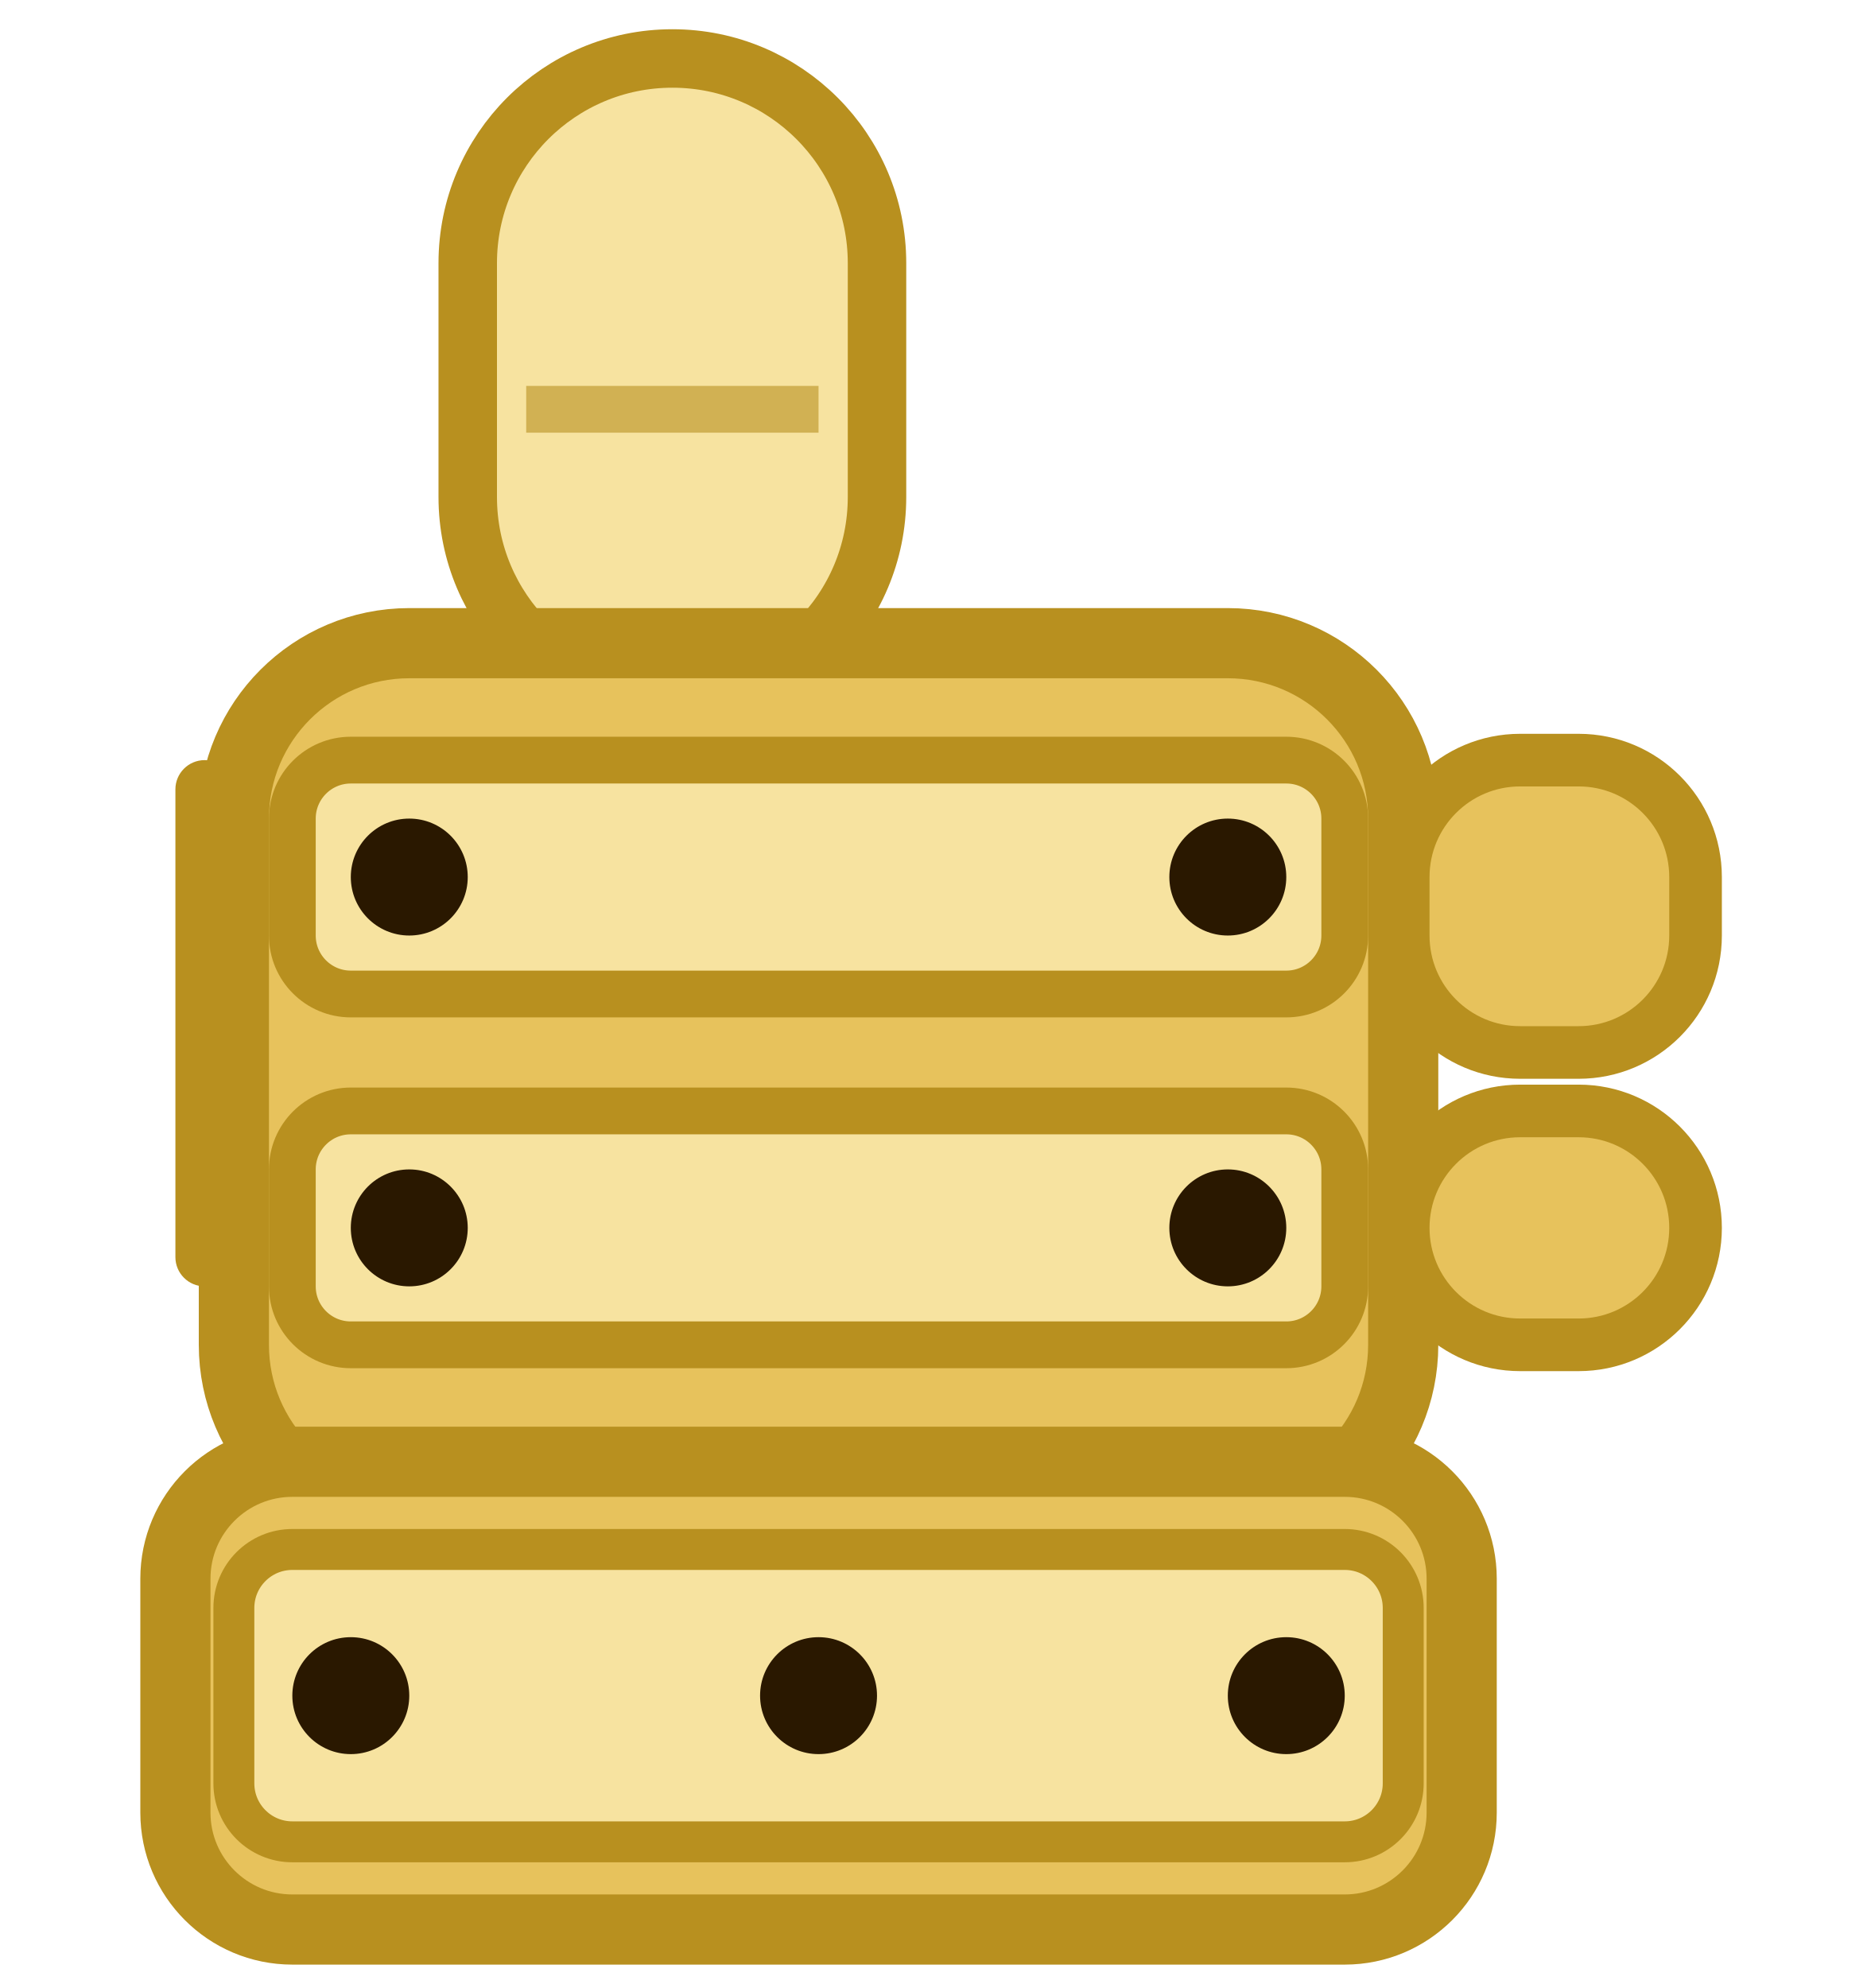
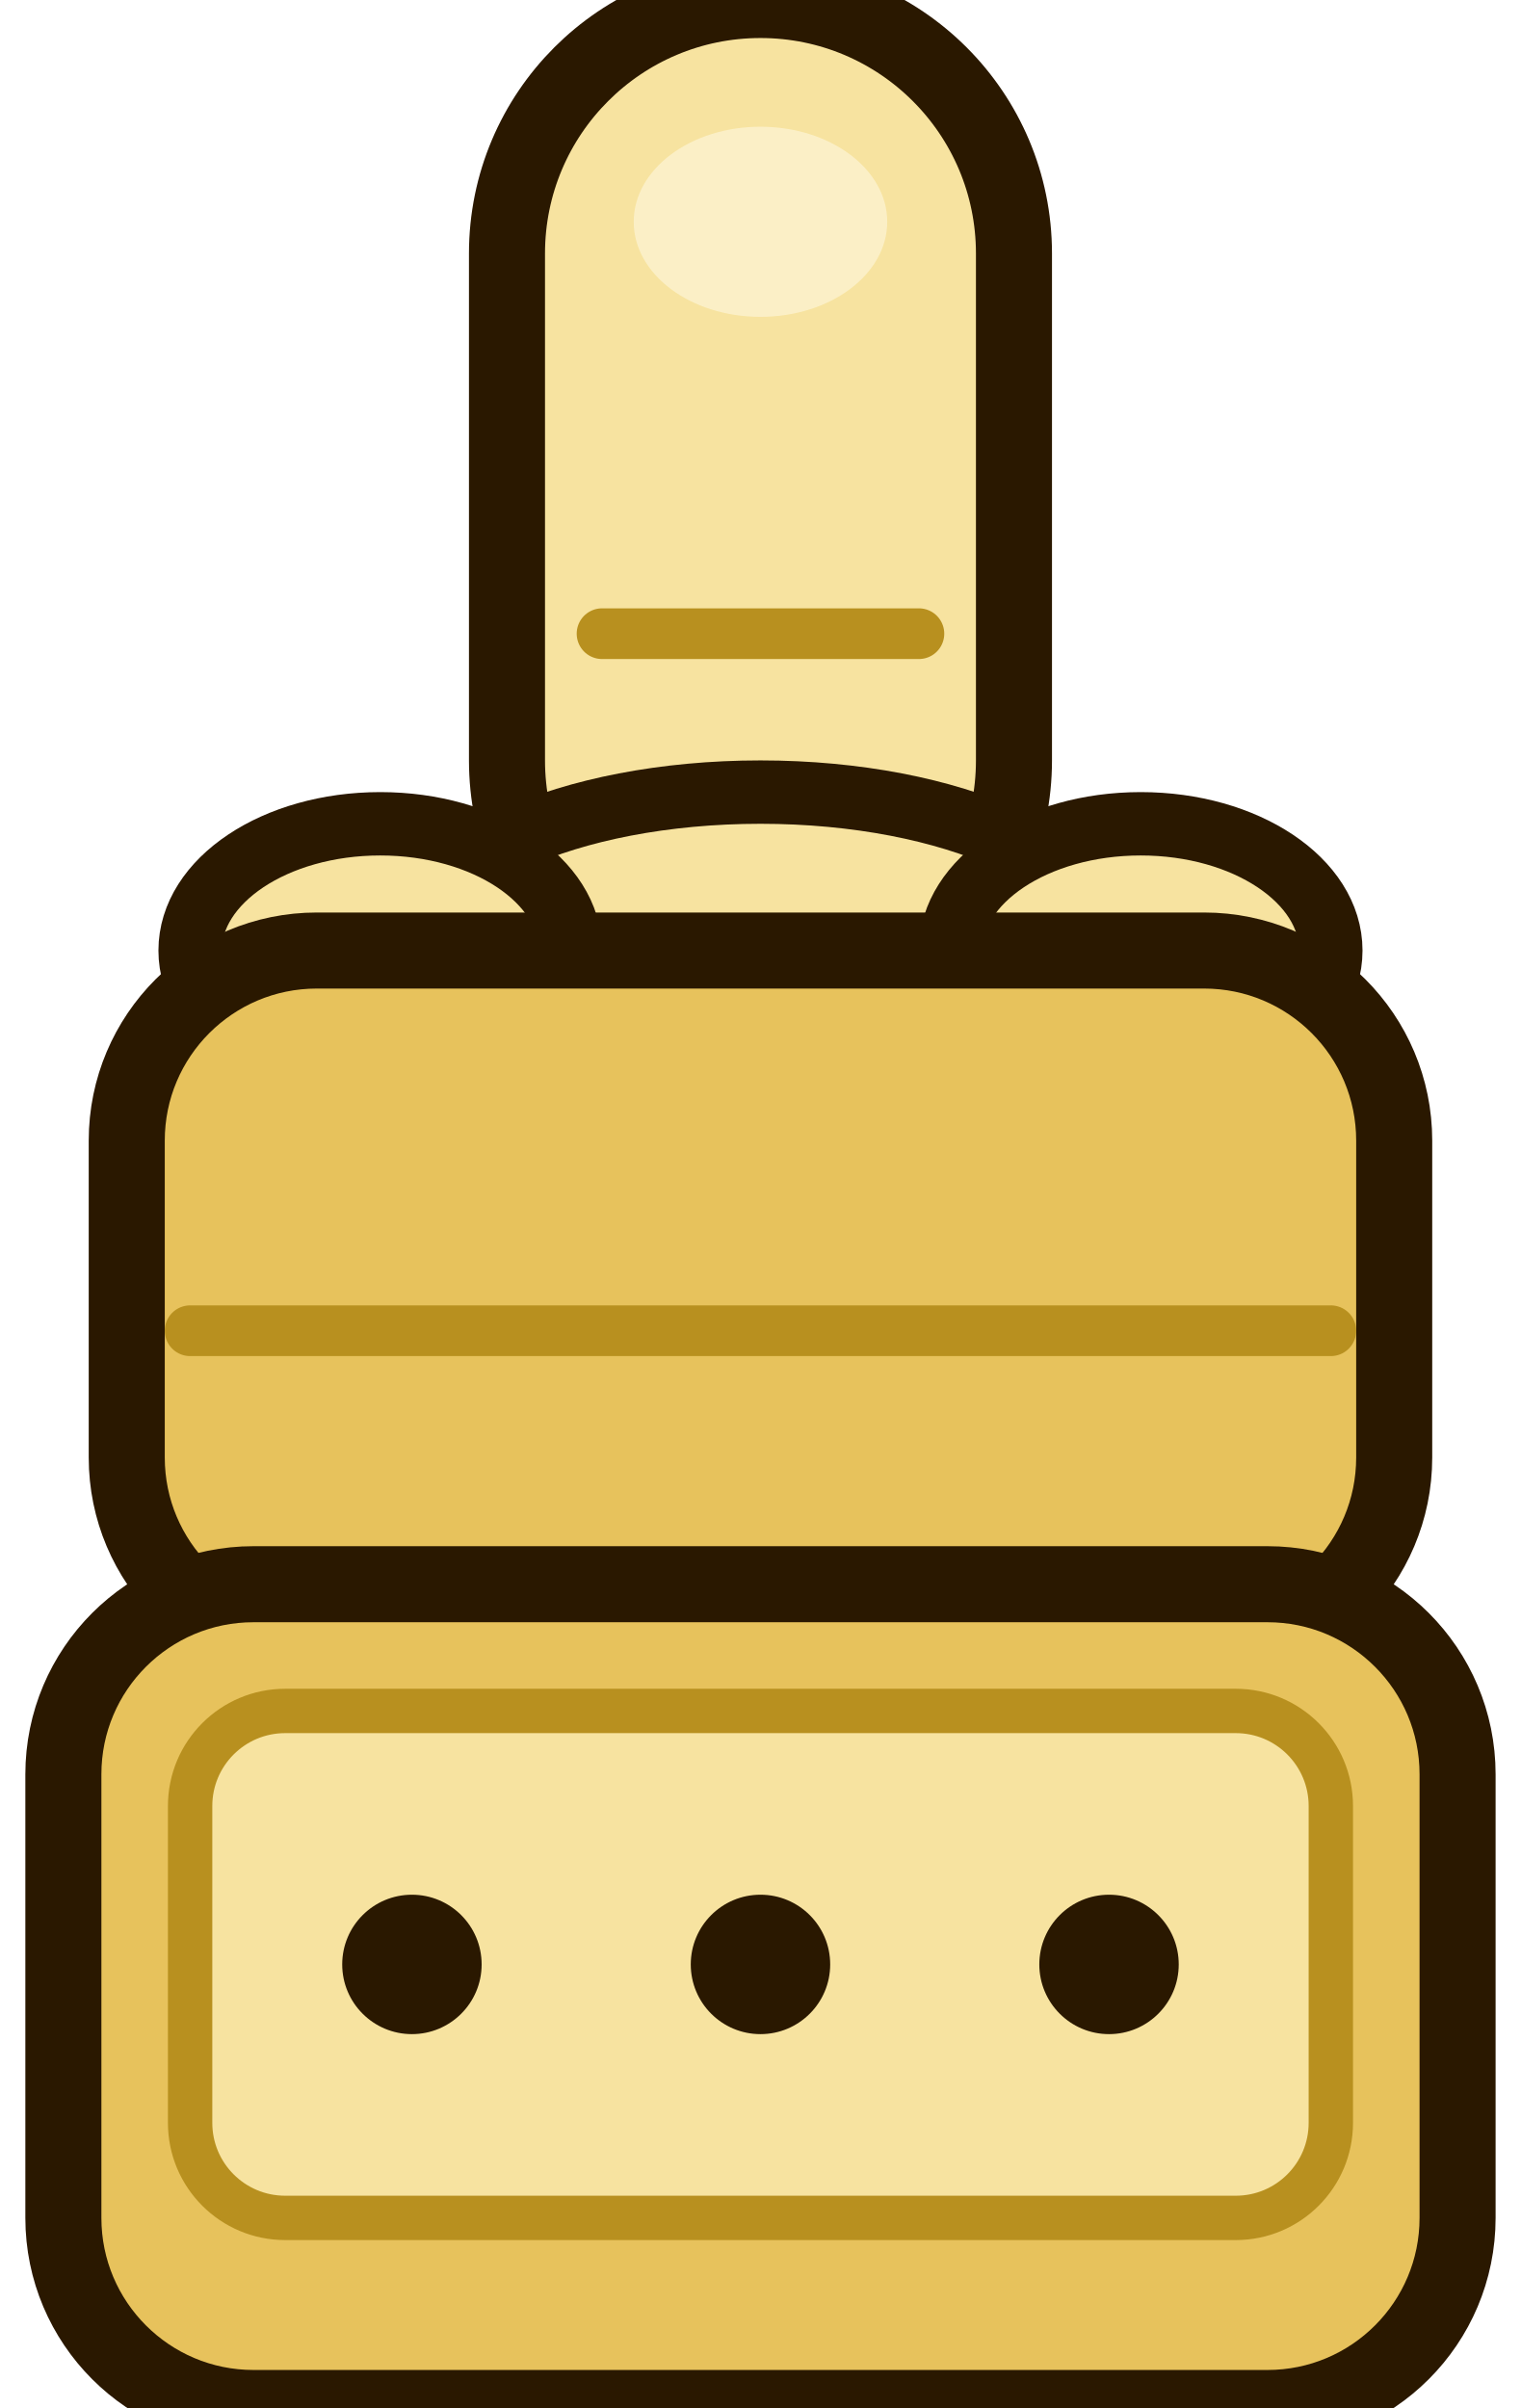
- <svg xmlns="http://www.w3.org/2000/svg" width="32" height="34" viewBox="0 0 32 34">
-   <rect x="8" y="1" width="7" height="11" rx="3.5" fill="#f7e3a0" stroke="#b8901f" stroke-width="1" />
-   <line x1="9" y1="7" x2="14" y2="7" stroke="#b8901f" stroke-width="0.8" opacity="0.6" />
-   <rect x="4" y="11" width="20" height="15" rx="3" fill="#e7c25c" stroke="#b8901f" stroke-width="1.2" />
-   <rect x="5" y="13" width="18" height="4" rx="1" fill="#f7e3a0" stroke="#b8901f" stroke-width="0.8" />
-   <rect x="5" y="19" width="18" height="4" rx="1" fill="#f7e3a0" stroke="#b8901f" stroke-width="0.8" />
-   <circle cx="7" cy="15" r="1" fill="#2a1800" />
-   <circle cx="21" cy="15" r="1" fill="#2a1800" />
-   <circle cx="7" cy="21" r="1" fill="#2a1800" />
-   <circle cx="21" cy="21" r="1" fill="#2a1800" />
-   <rect x="3" y="25" width="22" height="8" rx="2" fill="#e7c25c" stroke="#b8901f" stroke-width="1.2" />
-   <rect x="4" y="26.5" width="20" height="5" rx="1" fill="#f7e3a0" stroke="#b8901f" stroke-width="0.7" />
-   <circle cx="6" cy="29" r="1" fill="#2a1800" />
-   <circle cx="22" cy="29" r="1" fill="#2a1800" />
-   <circle cx="14" cy="29" r="1" fill="#2a1800" />
-   <rect x="24" y="13" width="5" height="5" rx="2" fill="#e7c25c" stroke="#b8901f" stroke-width="0.9" />
-   <rect x="24" y="19" width="5" height="4" rx="2" fill="#e7c25c" stroke="#b8901f" stroke-width="0.9" />
-   <rect x="3" y="13" width="1" height="9" rx="0.5" fill="#b8901f" />
+ <svg xmlns="http://www.w3.org/2000/svg" width="24" height="38" viewBox="0 0 24 38">
+   <rect x="8" y="0" width="8" height="16" rx="4" fill="#f7e3a0" stroke="#2a1800" stroke-width="1.2" />
+   <line x1="9.5" y1="10" x2="14.5" y2="10" stroke="#b8901f" stroke-width="0.8" stroke-linecap="round" />
+   <ellipse cx="12" cy="3.5" rx="2" ry="1.5" fill="#fffae6" opacity="0.55" />
+   <ellipse cx="12" cy="15" rx="5.5" ry="2.5" fill="#f7e3a0" stroke="#2a1800" stroke-width="1" />
+   <ellipse cx="6" cy="15" rx="3" ry="2" fill="#f7e3a0" stroke="#2a1800" stroke-width="1" />
+   <ellipse cx="18" cy="15" rx="3" ry="2" fill="#f7e3a0" stroke="#2a1800" stroke-width="1" />
+   <rect x="2" y="15" width="20" height="11" rx="3" fill="#e7c25c" stroke="#2a1800" stroke-width="1.2" />
+   <line x1="3" y1="21" x2="21" y2="21" stroke="#b8901f" stroke-width="0.8" stroke-linecap="round" />
+   <rect x="1" y="25" width="22" height="13" rx="3" fill="#e7c25c" stroke="#2a1800" stroke-width="1.2" />
+   <rect x="3" y="27" width="18" height="8" rx="1.5" fill="#f7e3a0" stroke="#b8901f" stroke-width="0.7" />
+   <circle cx="6.5" cy="31" r="1.1" fill="#2a1800" />
+   <circle cx="12" cy="31" r="1.1" fill="#2a1800" />
+   <circle cx="17.5" cy="31" r="1.1" fill="#2a1800" />
</svg>
